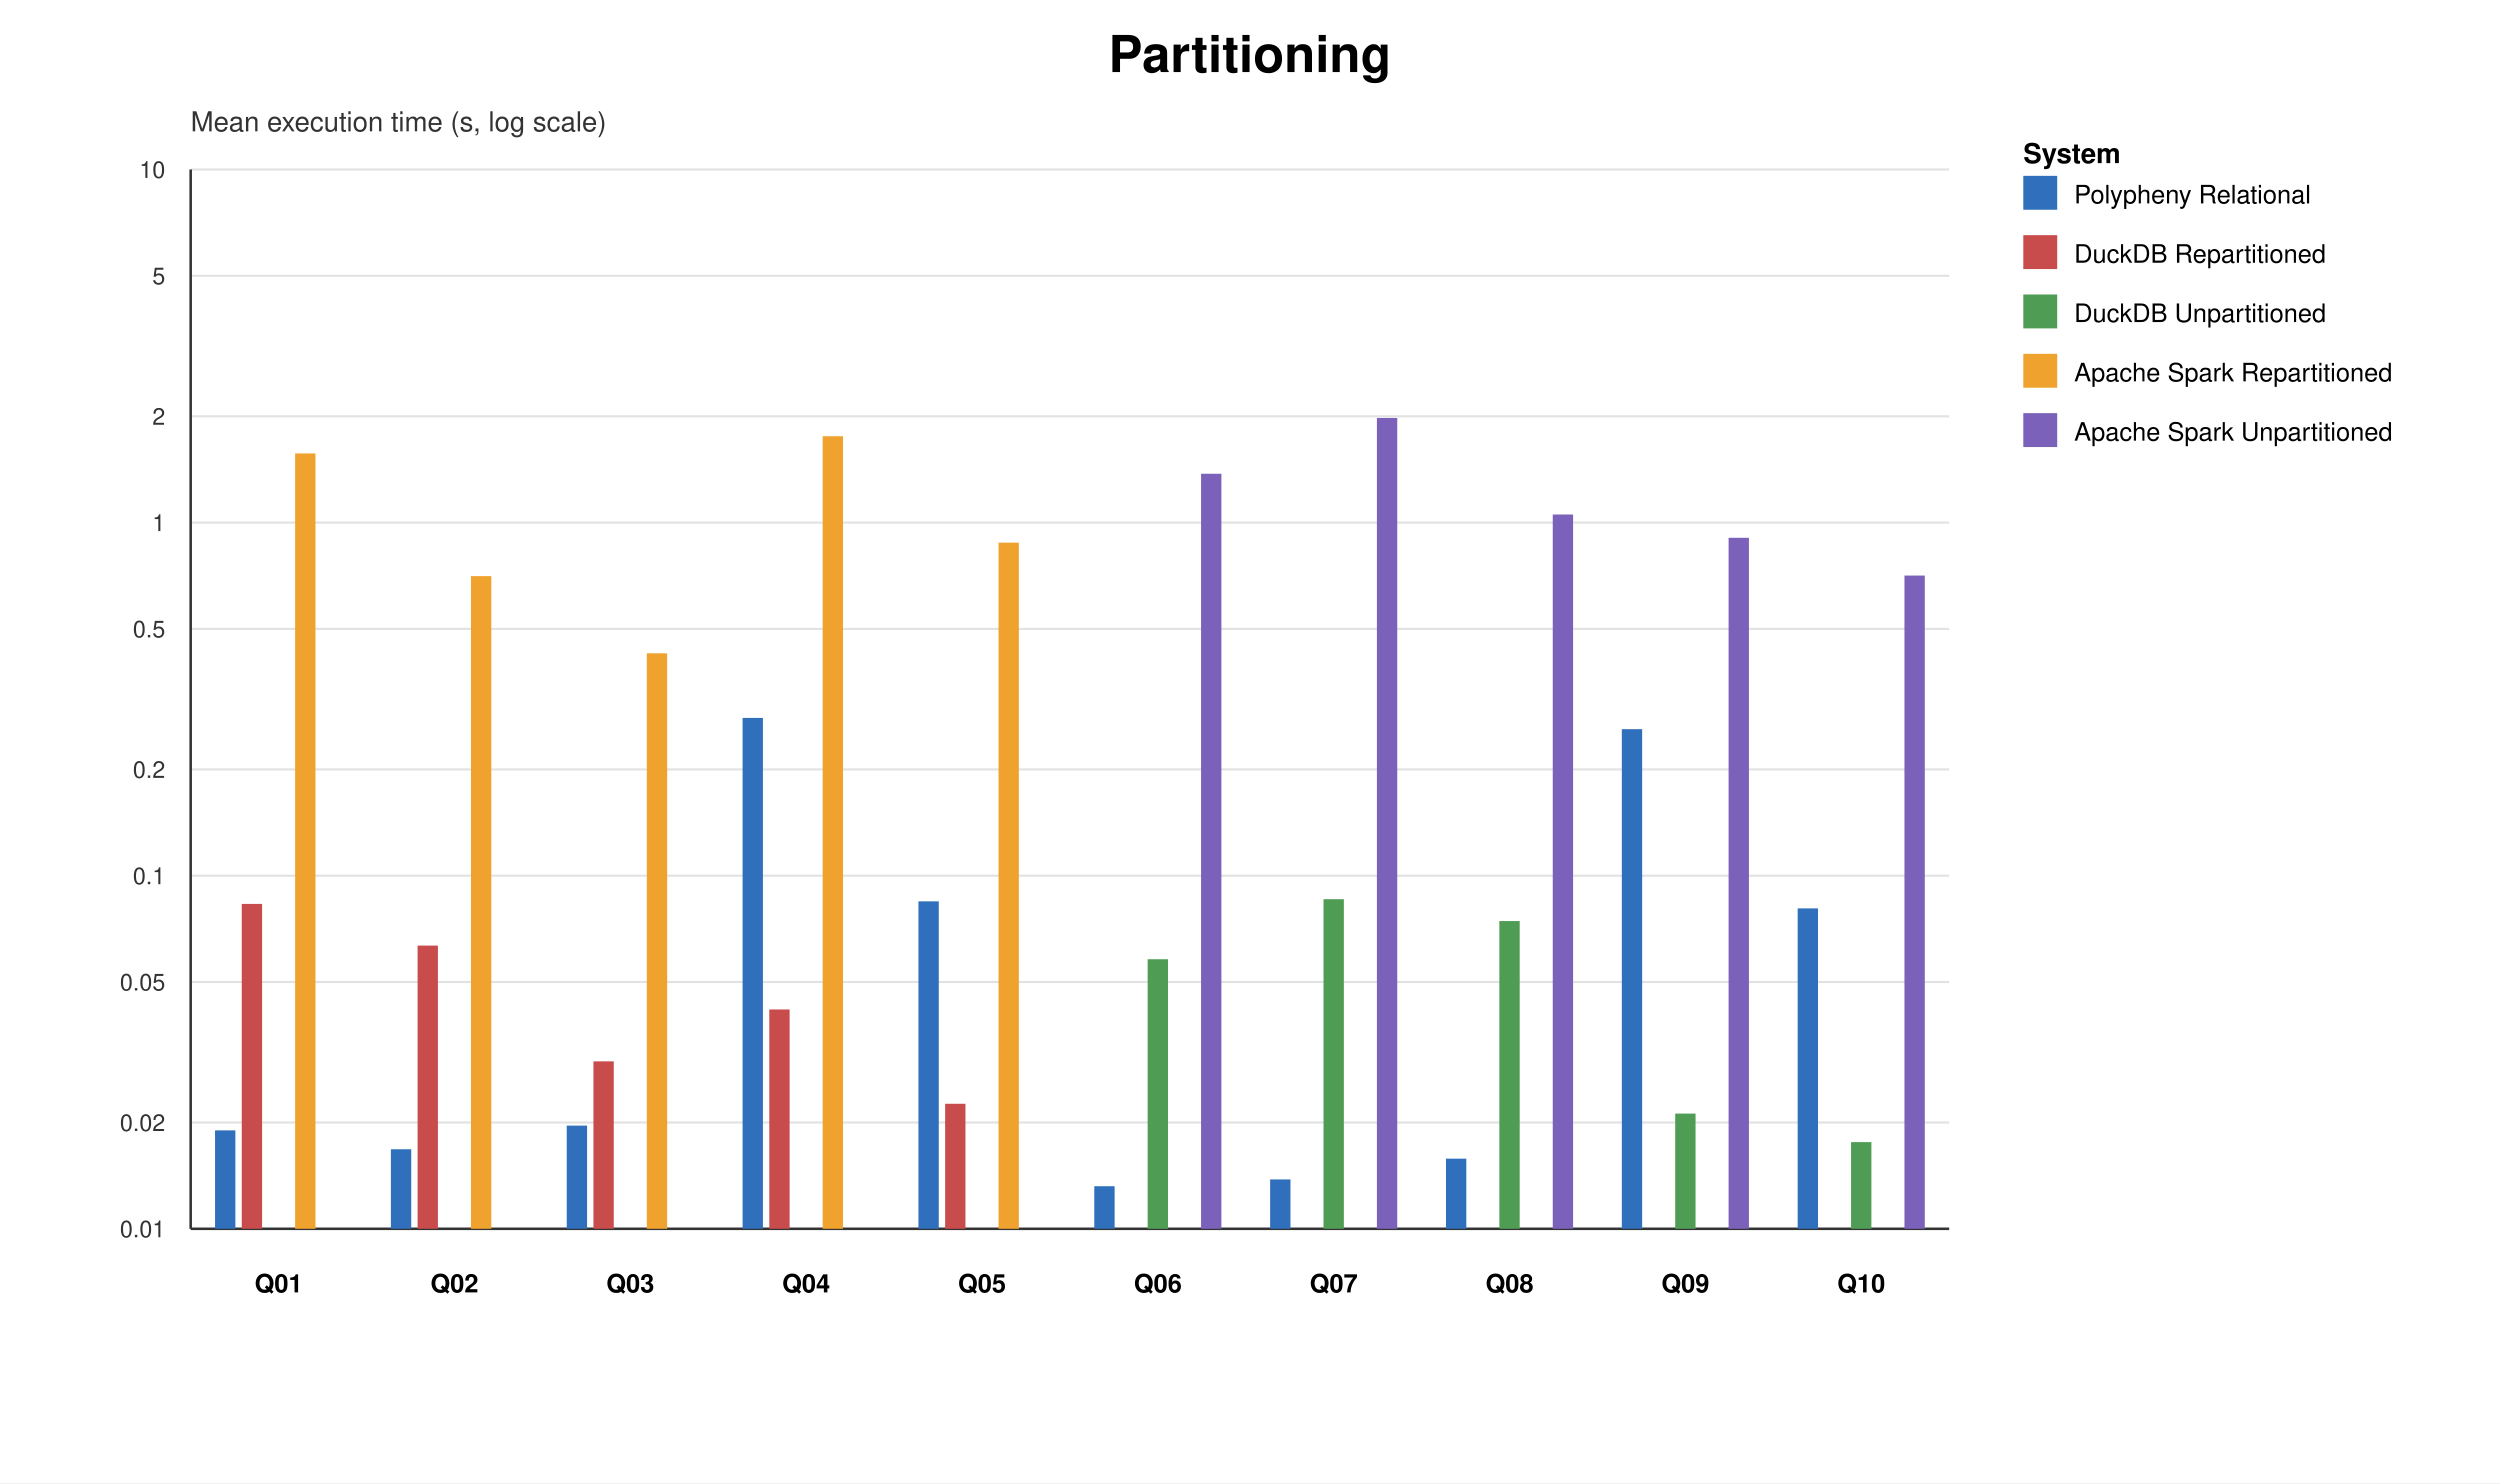
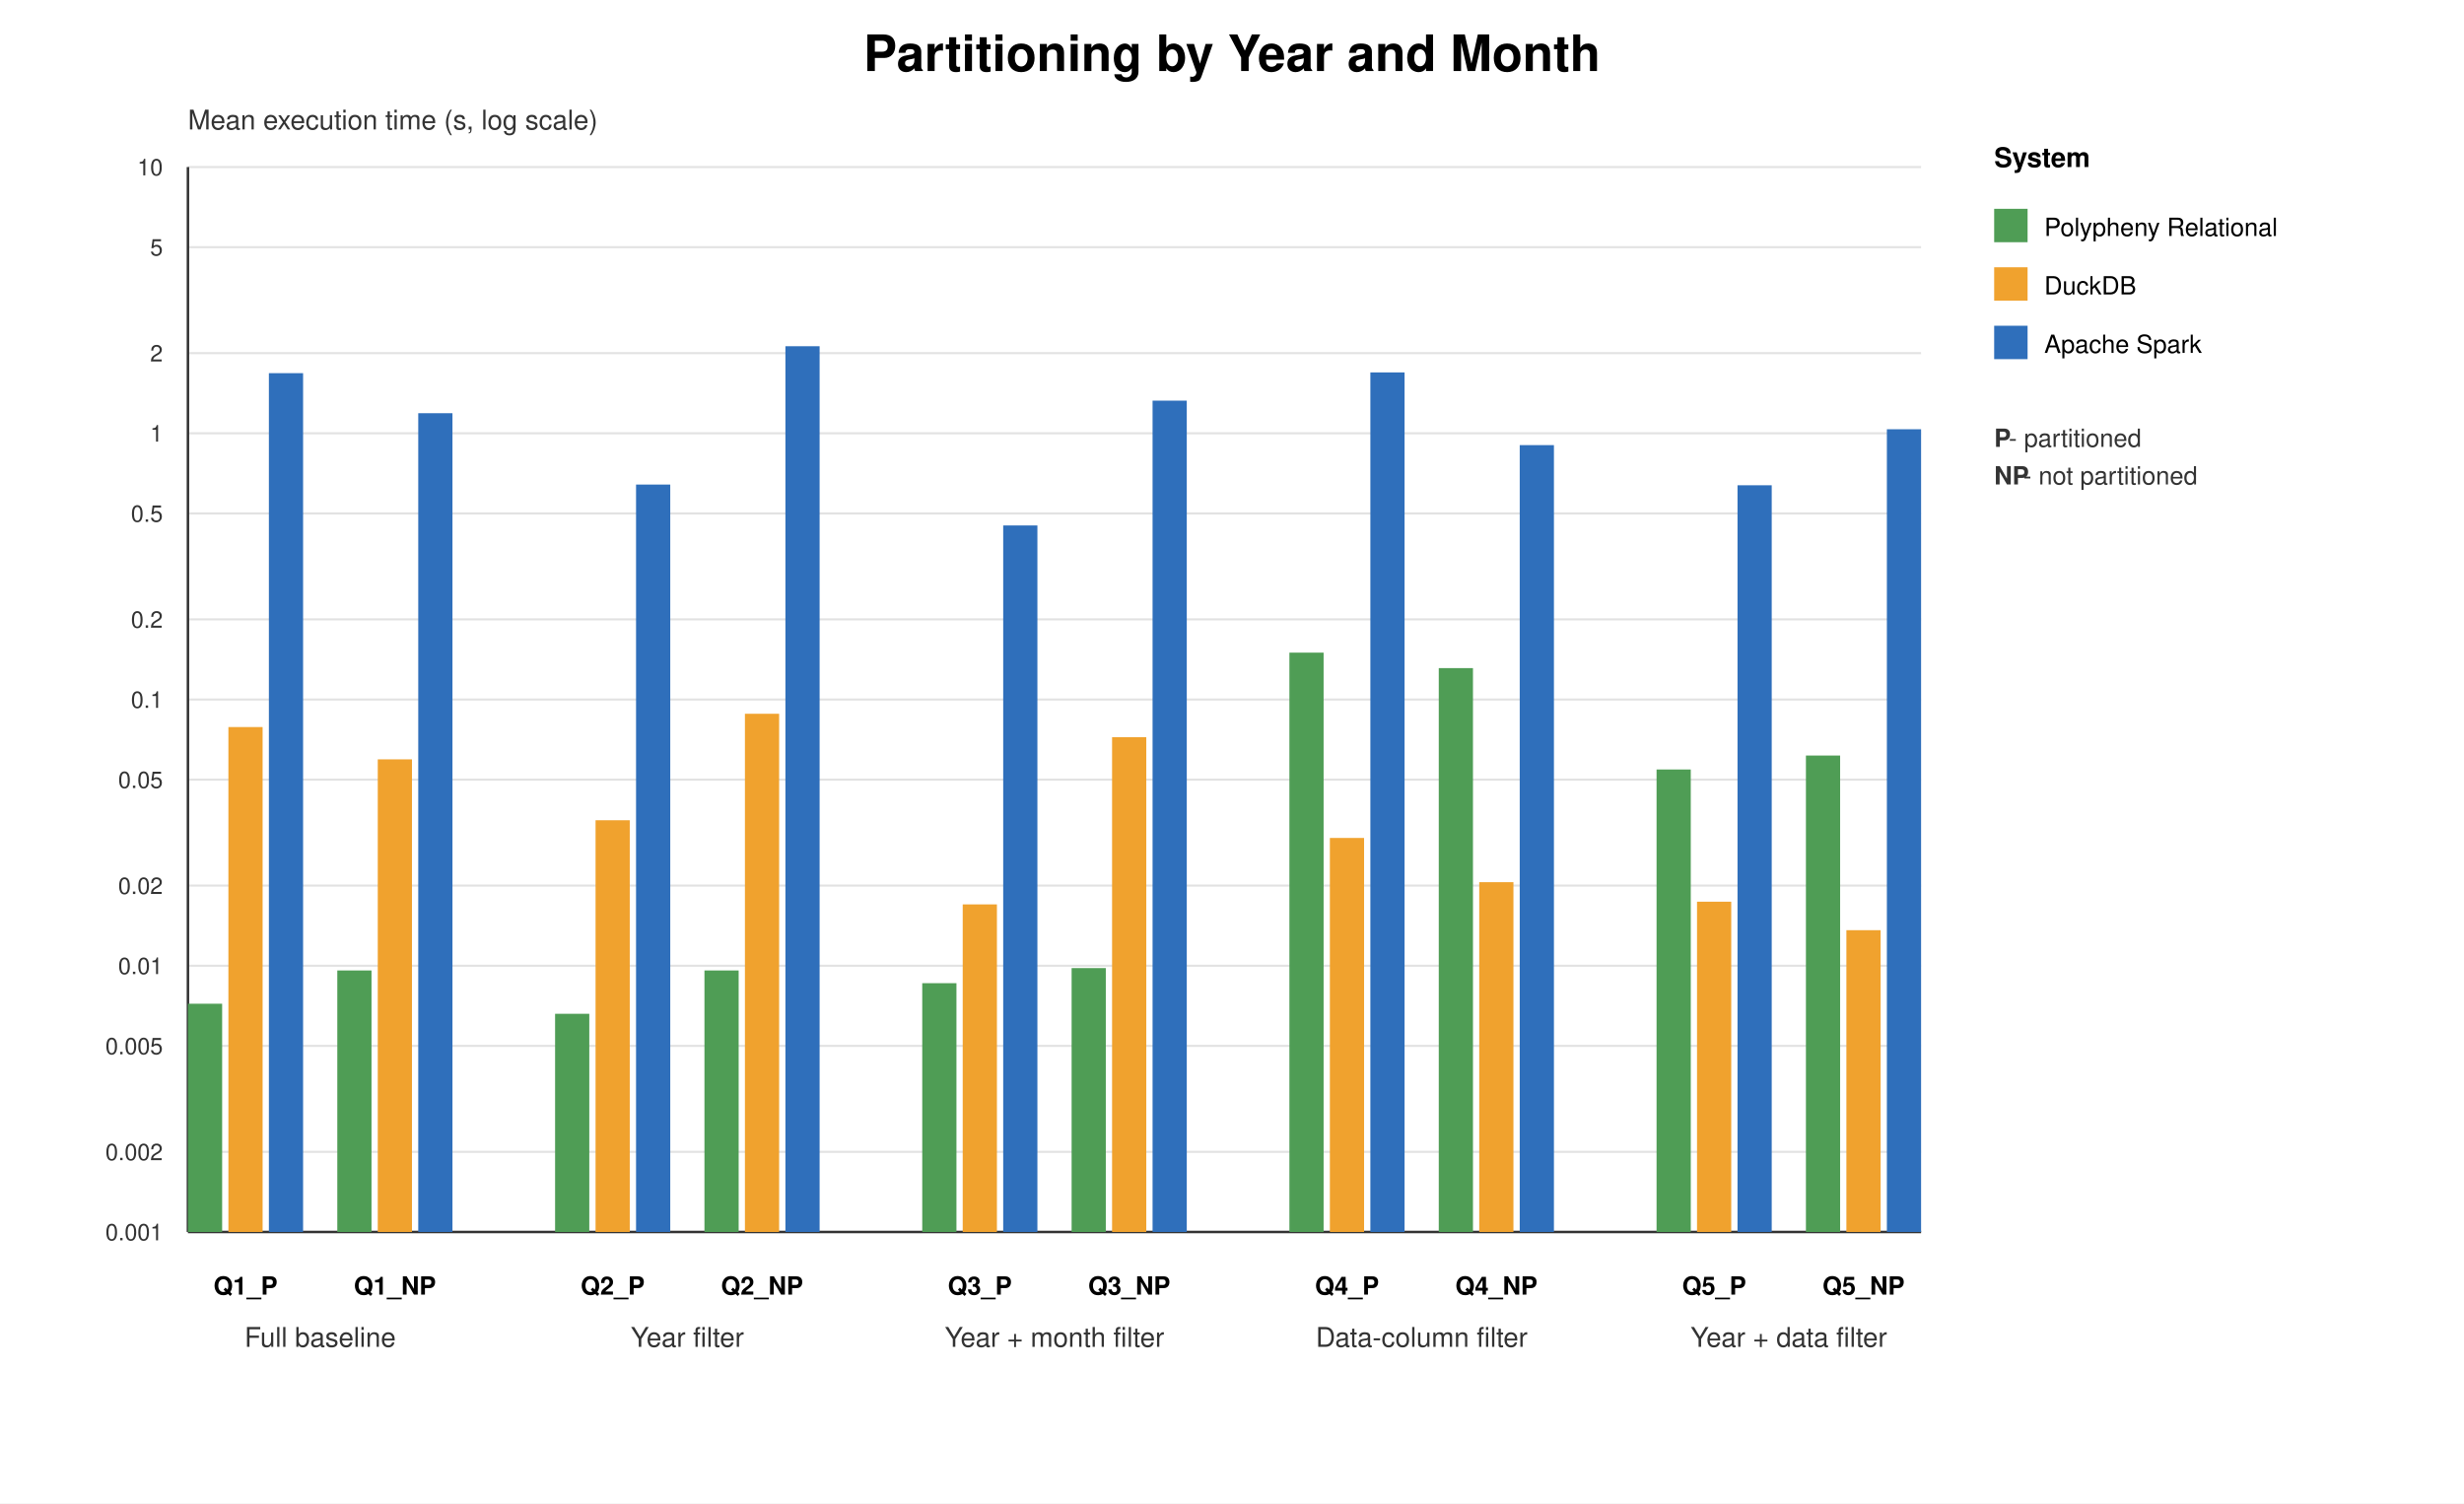
- <svg xmlns="http://www.w3.org/2000/svg" width="1180" height="700" viewBox="0 0 1180 700">
+ <svg xmlns="http://www.w3.org/2000/svg" width="1180" height="720" viewBox="0 0 1180 720">
  <rect width="100%" height="100%" fill="white" />
-   <text x="590.0" y="34" text-anchor="middle" font-family="Helvetica, Arial, sans-serif" font-size="24" font-weight="700">Partitioning</text>
+   <text x="590.0" y="34" text-anchor="middle" font-family="Helvetica, Arial, sans-serif" font-size="24" font-weight="700">Partitioning by Year and Month</text>
  <text x="90" y="62" font-family="Helvetica, Arial, sans-serif" font-size="13" fill="#333">Mean execution time (s, log scale)</text>
-   <line x1="90" y1="580.00" x2="920" y2="580.00" stroke="#e2e2e2" stroke-width="1" />
-   <text x="78" y="584.00" text-anchor="end" font-family="Helvetica, Arial, sans-serif" font-size="11" fill="#333">0.01</text>
-   <line x1="90" y1="529.83" x2="920" y2="529.83" stroke="#e2e2e2" stroke-width="1" />
-   <text x="78" y="533.83" text-anchor="end" font-family="Helvetica, Arial, sans-serif" font-size="11" fill="#333">0.02</text>
-   <line x1="90" y1="463.50" x2="920" y2="463.50" stroke="#e2e2e2" stroke-width="1" />
-   <text x="78" y="467.50" text-anchor="end" font-family="Helvetica, Arial, sans-serif" font-size="11" fill="#333">0.05</text>
-   <line x1="90" y1="413.33" x2="920" y2="413.33" stroke="#e2e2e2" stroke-width="1" />
-   <text x="78" y="417.33" text-anchor="end" font-family="Helvetica, Arial, sans-serif" font-size="11" fill="#333">0.1</text>
-   <line x1="90" y1="363.16" x2="920" y2="363.16" stroke="#e2e2e2" stroke-width="1" />
-   <text x="78" y="367.16" text-anchor="end" font-family="Helvetica, Arial, sans-serif" font-size="11" fill="#333">0.2</text>
-   <line x1="90" y1="296.84" x2="920" y2="296.84" stroke="#e2e2e2" stroke-width="1" />
-   <text x="78" y="300.84" text-anchor="end" font-family="Helvetica, Arial, sans-serif" font-size="11" fill="#333">0.5</text>
-   <line x1="90" y1="246.67" x2="920" y2="246.67" stroke="#e2e2e2" stroke-width="1" />
-   <text x="78" y="250.67" text-anchor="end" font-family="Helvetica, Arial, sans-serif" font-size="11" fill="#333">1</text>
-   <line x1="90" y1="196.50" x2="920" y2="196.50" stroke="#e2e2e2" stroke-width="1" />
-   <text x="78" y="200.50" text-anchor="end" font-family="Helvetica, Arial, sans-serif" font-size="11" fill="#333">2</text>
-   <line x1="90" y1="130.17" x2="920" y2="130.17" stroke="#e2e2e2" stroke-width="1" />
-   <text x="78" y="134.17" text-anchor="end" font-family="Helvetica, Arial, sans-serif" font-size="11" fill="#333">5</text>
+   <line x1="90" y1="590.00" x2="920" y2="590.00" stroke="#e2e2e2" stroke-width="1" />
+   <text x="78" y="594.00" text-anchor="end" font-family="Helvetica, Arial, sans-serif" font-size="11" fill="#333">0.001</text>
+   <line x1="90" y1="551.62" x2="920" y2="551.62" stroke="#e2e2e2" stroke-width="1" />
+   <text x="78" y="555.62" text-anchor="end" font-family="Helvetica, Arial, sans-serif" font-size="11" fill="#333">0.002</text>
+   <line x1="90" y1="500.88" x2="920" y2="500.88" stroke="#e2e2e2" stroke-width="1" />
+   <text x="78" y="504.88" text-anchor="end" font-family="Helvetica, Arial, sans-serif" font-size="11" fill="#333">0.005</text>
+   <line x1="90" y1="462.50" x2="920" y2="462.50" stroke="#e2e2e2" stroke-width="1" />
+   <text x="78" y="466.50" text-anchor="end" font-family="Helvetica, Arial, sans-serif" font-size="11" fill="#333">0.01</text>
+   <line x1="90" y1="424.12" x2="920" y2="424.12" stroke="#e2e2e2" stroke-width="1" />
+   <text x="78" y="428.12" text-anchor="end" font-family="Helvetica, Arial, sans-serif" font-size="11" fill="#333">0.02</text>
+   <line x1="90" y1="373.38" x2="920" y2="373.38" stroke="#e2e2e2" stroke-width="1" />
+   <text x="78" y="377.38" text-anchor="end" font-family="Helvetica, Arial, sans-serif" font-size="11" fill="#333">0.05</text>
+   <line x1="90" y1="335.00" x2="920" y2="335.00" stroke="#e2e2e2" stroke-width="1" />
+   <text x="78" y="339.00" text-anchor="end" font-family="Helvetica, Arial, sans-serif" font-size="11" fill="#333">0.1</text>
+   <line x1="90" y1="296.62" x2="920" y2="296.62" stroke="#e2e2e2" stroke-width="1" />
+   <text x="78" y="300.62" text-anchor="end" font-family="Helvetica, Arial, sans-serif" font-size="11" fill="#333">0.2</text>
+   <line x1="90" y1="245.88" x2="920" y2="245.88" stroke="#e2e2e2" stroke-width="1" />
+   <text x="78" y="249.88" text-anchor="end" font-family="Helvetica, Arial, sans-serif" font-size="11" fill="#333">0.5</text>
+   <line x1="90" y1="207.50" x2="920" y2="207.50" stroke="#e2e2e2" stroke-width="1" />
+   <text x="78" y="211.50" text-anchor="end" font-family="Helvetica, Arial, sans-serif" font-size="11" fill="#333">1</text>
+   <line x1="90" y1="169.12" x2="920" y2="169.12" stroke="#e2e2e2" stroke-width="1" />
+   <text x="78" y="173.12" text-anchor="end" font-family="Helvetica, Arial, sans-serif" font-size="11" fill="#333">2</text>
+   <line x1="90" y1="118.38" x2="920" y2="118.38" stroke="#e2e2e2" stroke-width="1" />
+   <text x="78" y="122.38" text-anchor="end" font-family="Helvetica, Arial, sans-serif" font-size="11" fill="#333">5</text>
  <line x1="90" y1="80.00" x2="920" y2="80.00" stroke="#e2e2e2" stroke-width="1" />
  <text x="78" y="84.00" text-anchor="end" font-family="Helvetica, Arial, sans-serif" font-size="11" fill="#333">10</text>
-   <line x1="90" y1="80" x2="90" y2="580" stroke="#333" stroke-width="1.2" />
-   <line x1="90" y1="580" x2="920" y2="580" stroke="#333" stroke-width="1.2" />
-   <rect x="101.50" y="533.54" width="9.60" height="46.46" fill="#2f6fbb" />
-   <rect x="114.10" y="426.65" width="9.60" height="153.35" fill="#c94c4c" />
-   <rect x="139.30" y="214.02" width="9.60" height="365.98" fill="#f0a22e" />
-   <text x="131.50" y="610" text-anchor="middle" font-family="Helvetica, Arial, sans-serif" font-size="12" font-weight="700">Q01</text>
-   <rect x="184.50" y="542.45" width="9.60" height="37.55" fill="#2f6fbb" />
-   <rect x="197.10" y="446.32" width="9.60" height="133.68" fill="#c94c4c" />
-   <rect x="222.30" y="271.93" width="9.60" height="308.07" fill="#f0a22e" />
-   <text x="214.50" y="610" text-anchor="middle" font-family="Helvetica, Arial, sans-serif" font-size="12" font-weight="700">Q02</text>
-   <rect x="267.50" y="531.29" width="9.60" height="48.71" fill="#2f6fbb" />
-   <rect x="280.10" y="500.96" width="9.60" height="79.04" fill="#c94c4c" />
-   <rect x="305.30" y="308.36" width="9.60" height="271.64" fill="#f0a22e" />
-   <text x="297.50" y="610" text-anchor="middle" font-family="Helvetica, Arial, sans-serif" font-size="12" font-weight="700">Q03</text>
-   <rect x="350.50" y="338.86" width="9.60" height="241.14" fill="#2f6fbb" />
-   <rect x="363.10" y="476.47" width="9.60" height="103.53" fill="#c94c4c" />
-   <rect x="388.30" y="205.90" width="9.60" height="374.10" fill="#f0a22e" />
-   <text x="380.50" y="610" text-anchor="middle" font-family="Helvetica, Arial, sans-serif" font-size="12" font-weight="700">Q04</text>
-   <rect x="433.50" y="425.44" width="9.60" height="154.56" fill="#2f6fbb" />
-   <rect x="446.10" y="520.98" width="9.60" height="59.02" fill="#c94c4c" />
-   <rect x="471.30" y="256.13" width="9.60" height="323.87" fill="#f0a22e" />
-   <text x="463.50" y="610" text-anchor="middle" font-family="Helvetica, Arial, sans-serif" font-size="12" font-weight="700">Q05</text>
-   <rect x="516.50" y="559.90" width="9.60" height="20.10" fill="#2f6fbb" />
-   <rect x="541.70" y="452.76" width="9.60" height="127.24" fill="#4f9d55" />
-   <rect x="566.90" y="223.61" width="9.60" height="356.39" fill="#7b61b9" />
-   <text x="546.50" y="610" text-anchor="middle" font-family="Helvetica, Arial, sans-serif" font-size="12" font-weight="700">Q06</text>
-   <rect x="599.50" y="556.69" width="9.60" height="23.31" fill="#2f6fbb" />
-   <rect x="624.70" y="424.42" width="9.60" height="155.58" fill="#4f9d55" />
-   <rect x="649.90" y="197.27" width="9.60" height="382.73" fill="#7b61b9" />
-   <text x="629.50" y="610" text-anchor="middle" font-family="Helvetica, Arial, sans-serif" font-size="12" font-weight="700">Q07</text>
-   <rect x="682.50" y="546.89" width="9.60" height="33.11" fill="#2f6fbb" />
-   <rect x="707.70" y="434.74" width="9.60" height="145.26" fill="#4f9d55" />
-   <rect x="732.90" y="242.85" width="9.60" height="337.15" fill="#7b61b9" />
-   <text x="712.50" y="610" text-anchor="middle" font-family="Helvetica, Arial, sans-serif" font-size="12" font-weight="700">Q08</text>
-   <rect x="765.50" y="344.17" width="9.60" height="235.83" fill="#2f6fbb" />
-   <rect x="790.70" y="525.61" width="9.60" height="54.39" fill="#4f9d55" />
-   <rect x="815.90" y="253.84" width="9.60" height="326.16" fill="#7b61b9" />
-   <text x="795.50" y="610" text-anchor="middle" font-family="Helvetica, Arial, sans-serif" font-size="12" font-weight="700">Q09</text>
-   <rect x="848.50" y="428.76" width="9.60" height="151.24" fill="#2f6fbb" />
-   <rect x="873.70" y="539.08" width="9.60" height="40.92" fill="#4f9d55" />
-   <rect x="898.90" y="271.66" width="9.60" height="308.34" fill="#7b61b9" />
-   <text x="878.50" y="610" text-anchor="middle" font-family="Helvetica, Arial, sans-serif" font-size="12" font-weight="700">Q10</text>
-   <text x="955" y="77" font-family="Helvetica, Arial, sans-serif" font-size="13" font-weight="700">System</text>
-   <rect x="955" y="83" width="16" height="16" fill="#2f6fbb" />
-   <text x="979" y="96" font-family="Helvetica, Arial, sans-serif" font-size="12">Polypheny Relational</text>
-   <rect x="955" y="111" width="16" height="16" fill="#c94c4c" />
-   <text x="979" y="124" font-family="Helvetica, Arial, sans-serif" font-size="12">DuckDB Repartitioned</text>
-   <rect x="955" y="139" width="16" height="16" fill="#4f9d55" />
-   <text x="979" y="152" font-family="Helvetica, Arial, sans-serif" font-size="12">DuckDB Unpartitioned</text>
-   <rect x="955" y="167" width="16" height="16" fill="#f0a22e" />
-   <text x="979" y="180" font-family="Helvetica, Arial, sans-serif" font-size="12">Apache Spark Repartitioned</text>
-   <rect x="955" y="195" width="16" height="16" fill="#7b61b9" />
-   <text x="979" y="208" font-family="Helvetica, Arial, sans-serif" font-size="12">Apache Spark Unpartitioned</text>
+   <line x1="90" y1="80" x2="90" y2="590" stroke="#333" stroke-width="1.2" />
+   <line x1="90" y1="590" x2="920" y2="590" stroke="#333" stroke-width="1.2" />
+   <rect x="90.00" y="480.69" width="16.38" height="109.31" fill="#4f9d55" />
+   <rect x="109.38" y="348.19" width="16.38" height="241.81" fill="#f0a22e" />
+   <rect x="128.77" y="178.71" width="16.38" height="411.29" fill="#2f6fbb" />
+   <rect x="161.53" y="464.76" width="16.38" height="125.24" fill="#4f9d55" />
+   <rect x="180.91" y="363.66" width="16.38" height="226.34" fill="#f0a22e" />
+   <rect x="200.30" y="197.89" width="16.38" height="392.11" fill="#2f6fbb" />
+   <rect x="265.83" y="485.51" width="16.38" height="104.49" fill="#4f9d55" />
+   <rect x="285.21" y="392.82" width="16.38" height="197.18" fill="#f0a22e" />
+   <rect x="304.60" y="232.06" width="16.38" height="357.94" fill="#2f6fbb" />
+   <rect x="337.36" y="464.76" width="16.38" height="125.24" fill="#4f9d55" />
+   <rect x="356.74" y="341.83" width="16.38" height="248.17" fill="#f0a22e" />
+   <rect x="376.13" y="165.81" width="16.38" height="424.19" fill="#2f6fbb" />
+   <rect x="441.66" y="470.85" width="16.38" height="119.15" fill="#4f9d55" />
+   <rect x="461.04" y="433.12" width="16.38" height="156.88" fill="#f0a22e" />
+   <rect x="480.43" y="251.64" width="16.38" height="338.36" fill="#2f6fbb" />
+   <rect x="513.19" y="463.62" width="16.38" height="126.38" fill="#4f9d55" />
+   <rect x="532.57" y="353.04" width="16.38" height="236.96" fill="#f0a22e" />
+   <rect x="551.96" y="191.87" width="16.38" height="398.13" fill="#2f6fbb" />
+   <rect x="617.49" y="312.55" width="16.38" height="277.45" fill="#4f9d55" />
+   <rect x="636.87" y="401.30" width="16.38" height="188.70" fill="#f0a22e" />
+   <rect x="656.26" y="178.35" width="16.38" height="411.65" fill="#2f6fbb" />
+   <rect x="689.02" y="319.96" width="16.38" height="270.04" fill="#4f9d55" />
+   <rect x="708.40" y="422.48" width="16.38" height="167.52" fill="#f0a22e" />
+   <rect x="727.79" y="213.17" width="16.38" height="376.83" fill="#2f6fbb" />
+   <rect x="793.32" y="368.51" width="16.38" height="221.49" fill="#4f9d55" />
+   <rect x="812.70" y="431.83" width="16.38" height="158.17" fill="#f0a22e" />
+   <rect x="832.09" y="232.40" width="16.38" height="357.60" fill="#2f6fbb" />
+   <rect x="864.85" y="361.83" width="16.38" height="228.17" fill="#4f9d55" />
+   <rect x="884.23" y="445.47" width="16.38" height="144.53" fill="#f0a22e" />
+   <rect x="903.62" y="205.57" width="16.38" height="384.43" fill="#2f6fbb" />
+   <text x="117.57" y="620" text-anchor="middle" font-family="Helvetica, Arial, sans-serif" font-size="12" font-weight="700">Q1_P</text>
+   <text x="189.11" y="620" text-anchor="middle" font-family="Helvetica, Arial, sans-serif" font-size="12" font-weight="700">Q1_NP</text>
+   <text x="293.40" y="620" text-anchor="middle" font-family="Helvetica, Arial, sans-serif" font-size="12" font-weight="700">Q2_P</text>
+   <text x="364.94" y="620" text-anchor="middle" font-family="Helvetica, Arial, sans-serif" font-size="12" font-weight="700">Q2_NP</text>
+   <text x="469.23" y="620" text-anchor="middle" font-family="Helvetica, Arial, sans-serif" font-size="12" font-weight="700">Q3_P</text>
+   <text x="540.77" y="620" text-anchor="middle" font-family="Helvetica, Arial, sans-serif" font-size="12" font-weight="700">Q3_NP</text>
+   <text x="645.06" y="620" text-anchor="middle" font-family="Helvetica, Arial, sans-serif" font-size="12" font-weight="700">Q4_P</text>
+   <text x="716.60" y="620" text-anchor="middle" font-family="Helvetica, Arial, sans-serif" font-size="12" font-weight="700">Q4_NP</text>
+   <text x="820.89" y="620" text-anchor="middle" font-family="Helvetica, Arial, sans-serif" font-size="12" font-weight="700">Q5_P</text>
+   <text x="892.43" y="620" text-anchor="middle" font-family="Helvetica, Arial, sans-serif" font-size="12" font-weight="700">Q5_NP</text>
+   <text x="153.34" y="645" text-anchor="middle" font-family="Helvetica, Arial, sans-serif" font-size="13" fill="#333">Full baseline</text>
+   <text x="329.17" y="645" text-anchor="middle" font-family="Helvetica, Arial, sans-serif" font-size="13" fill="#333">Year filter</text>
+   <text x="505.00" y="645" text-anchor="middle" font-family="Helvetica, Arial, sans-serif" font-size="13" fill="#333">Year + month filter</text>
+   <text x="680.83" y="645" text-anchor="middle" font-family="Helvetica, Arial, sans-serif" font-size="13" fill="#333">Data-column filter</text>
+   <text x="856.66" y="645" text-anchor="middle" font-family="Helvetica, Arial, sans-serif" font-size="13" fill="#333">Year + data filter</text>
+   <text x="955" y="80" font-family="Helvetica, Arial, sans-serif" font-size="13" font-weight="700">System</text>
+   <rect x="955" y="100" width="16" height="16" fill="#4f9d55" />
+   <text x="979" y="113" font-family="Helvetica, Arial, sans-serif" font-size="12">Polypheny Relational</text>
+   <rect x="955" y="128" width="16" height="16" fill="#f0a22e" />
+   <text x="979" y="141" font-family="Helvetica, Arial, sans-serif" font-size="12">DuckDB</text>
+   <rect x="955" y="156" width="16" height="16" fill="#2f6fbb" />
+   <text x="979" y="169" font-family="Helvetica, Arial, sans-serif" font-size="12">Apache Spark</text>
+   <text x="955" y="214" font-family="Helvetica, Arial, sans-serif" font-size="12" font-weight="700" fill="#333">P</text>
+   <text x="961.96" y="214" font-family="Helvetica, Arial, sans-serif" font-size="12" fill="#333"> - partitioned</text>
+   <text x="955" y="232" font-family="Helvetica, Arial, sans-serif" font-size="12" font-weight="700" fill="#333">NP</text>
+   <text x="968.92" y="232" font-family="Helvetica, Arial, sans-serif" font-size="12" fill="#333"> - not partitioned</text>
</svg>
